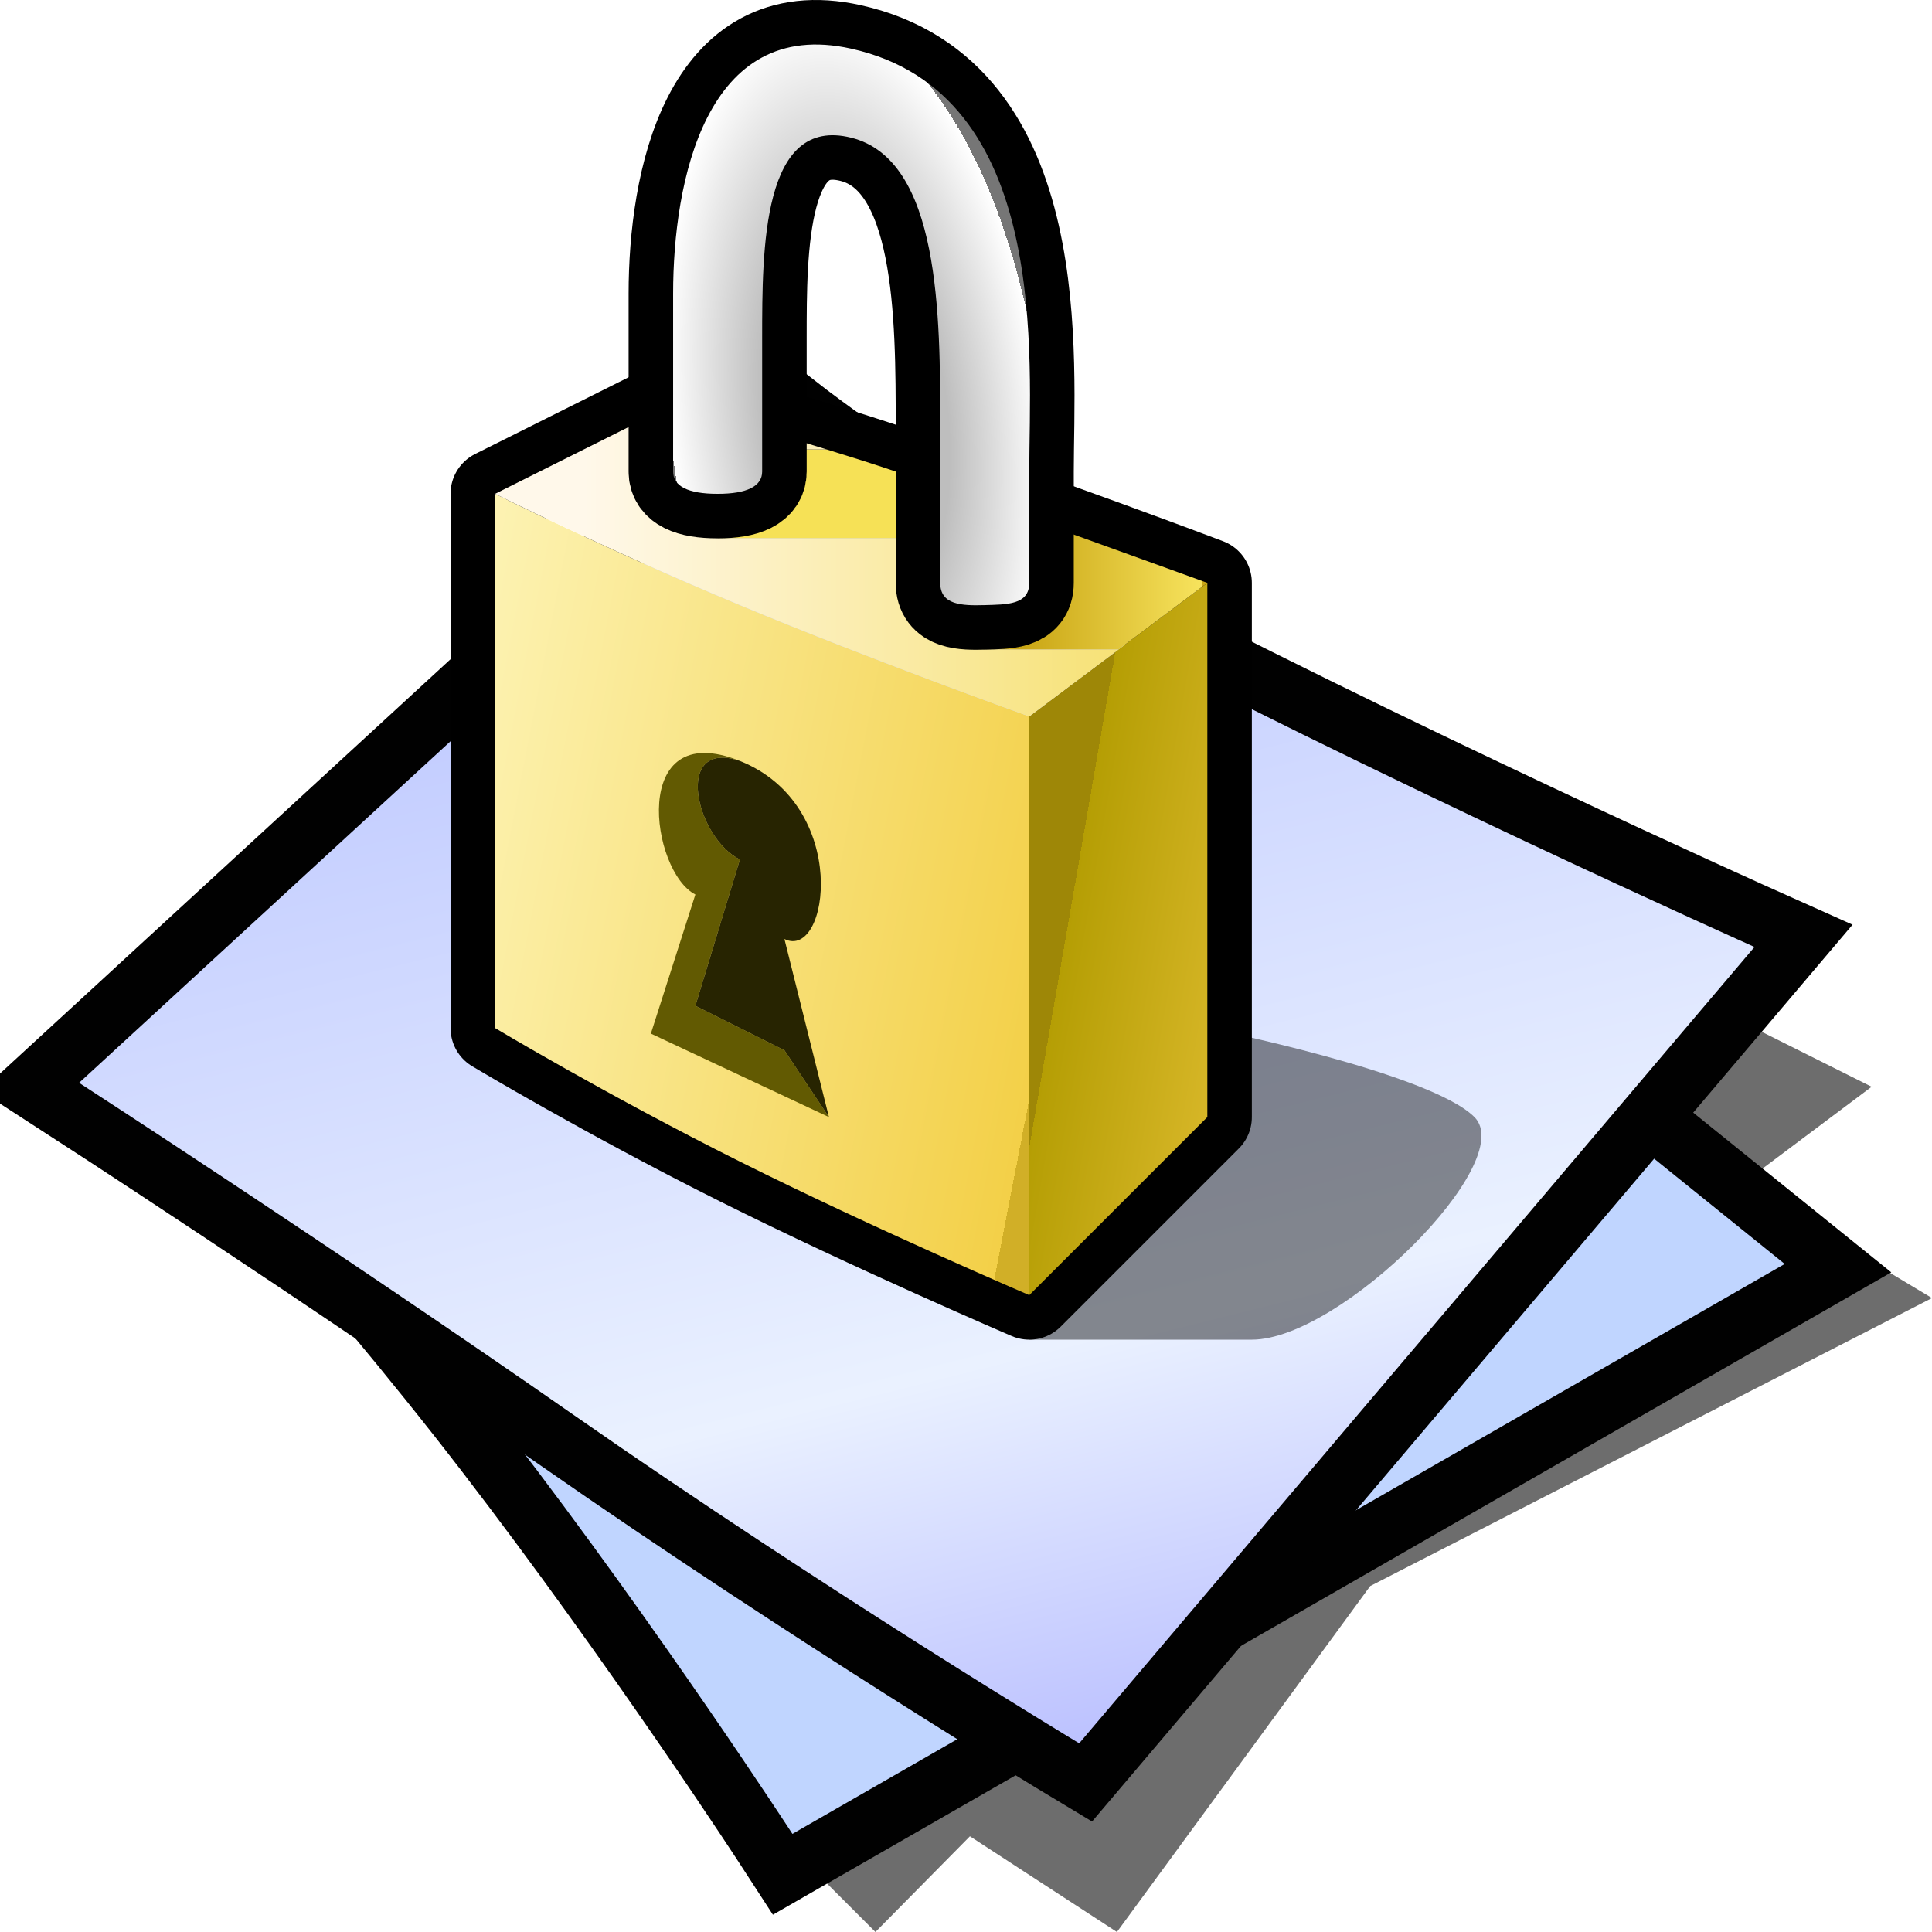
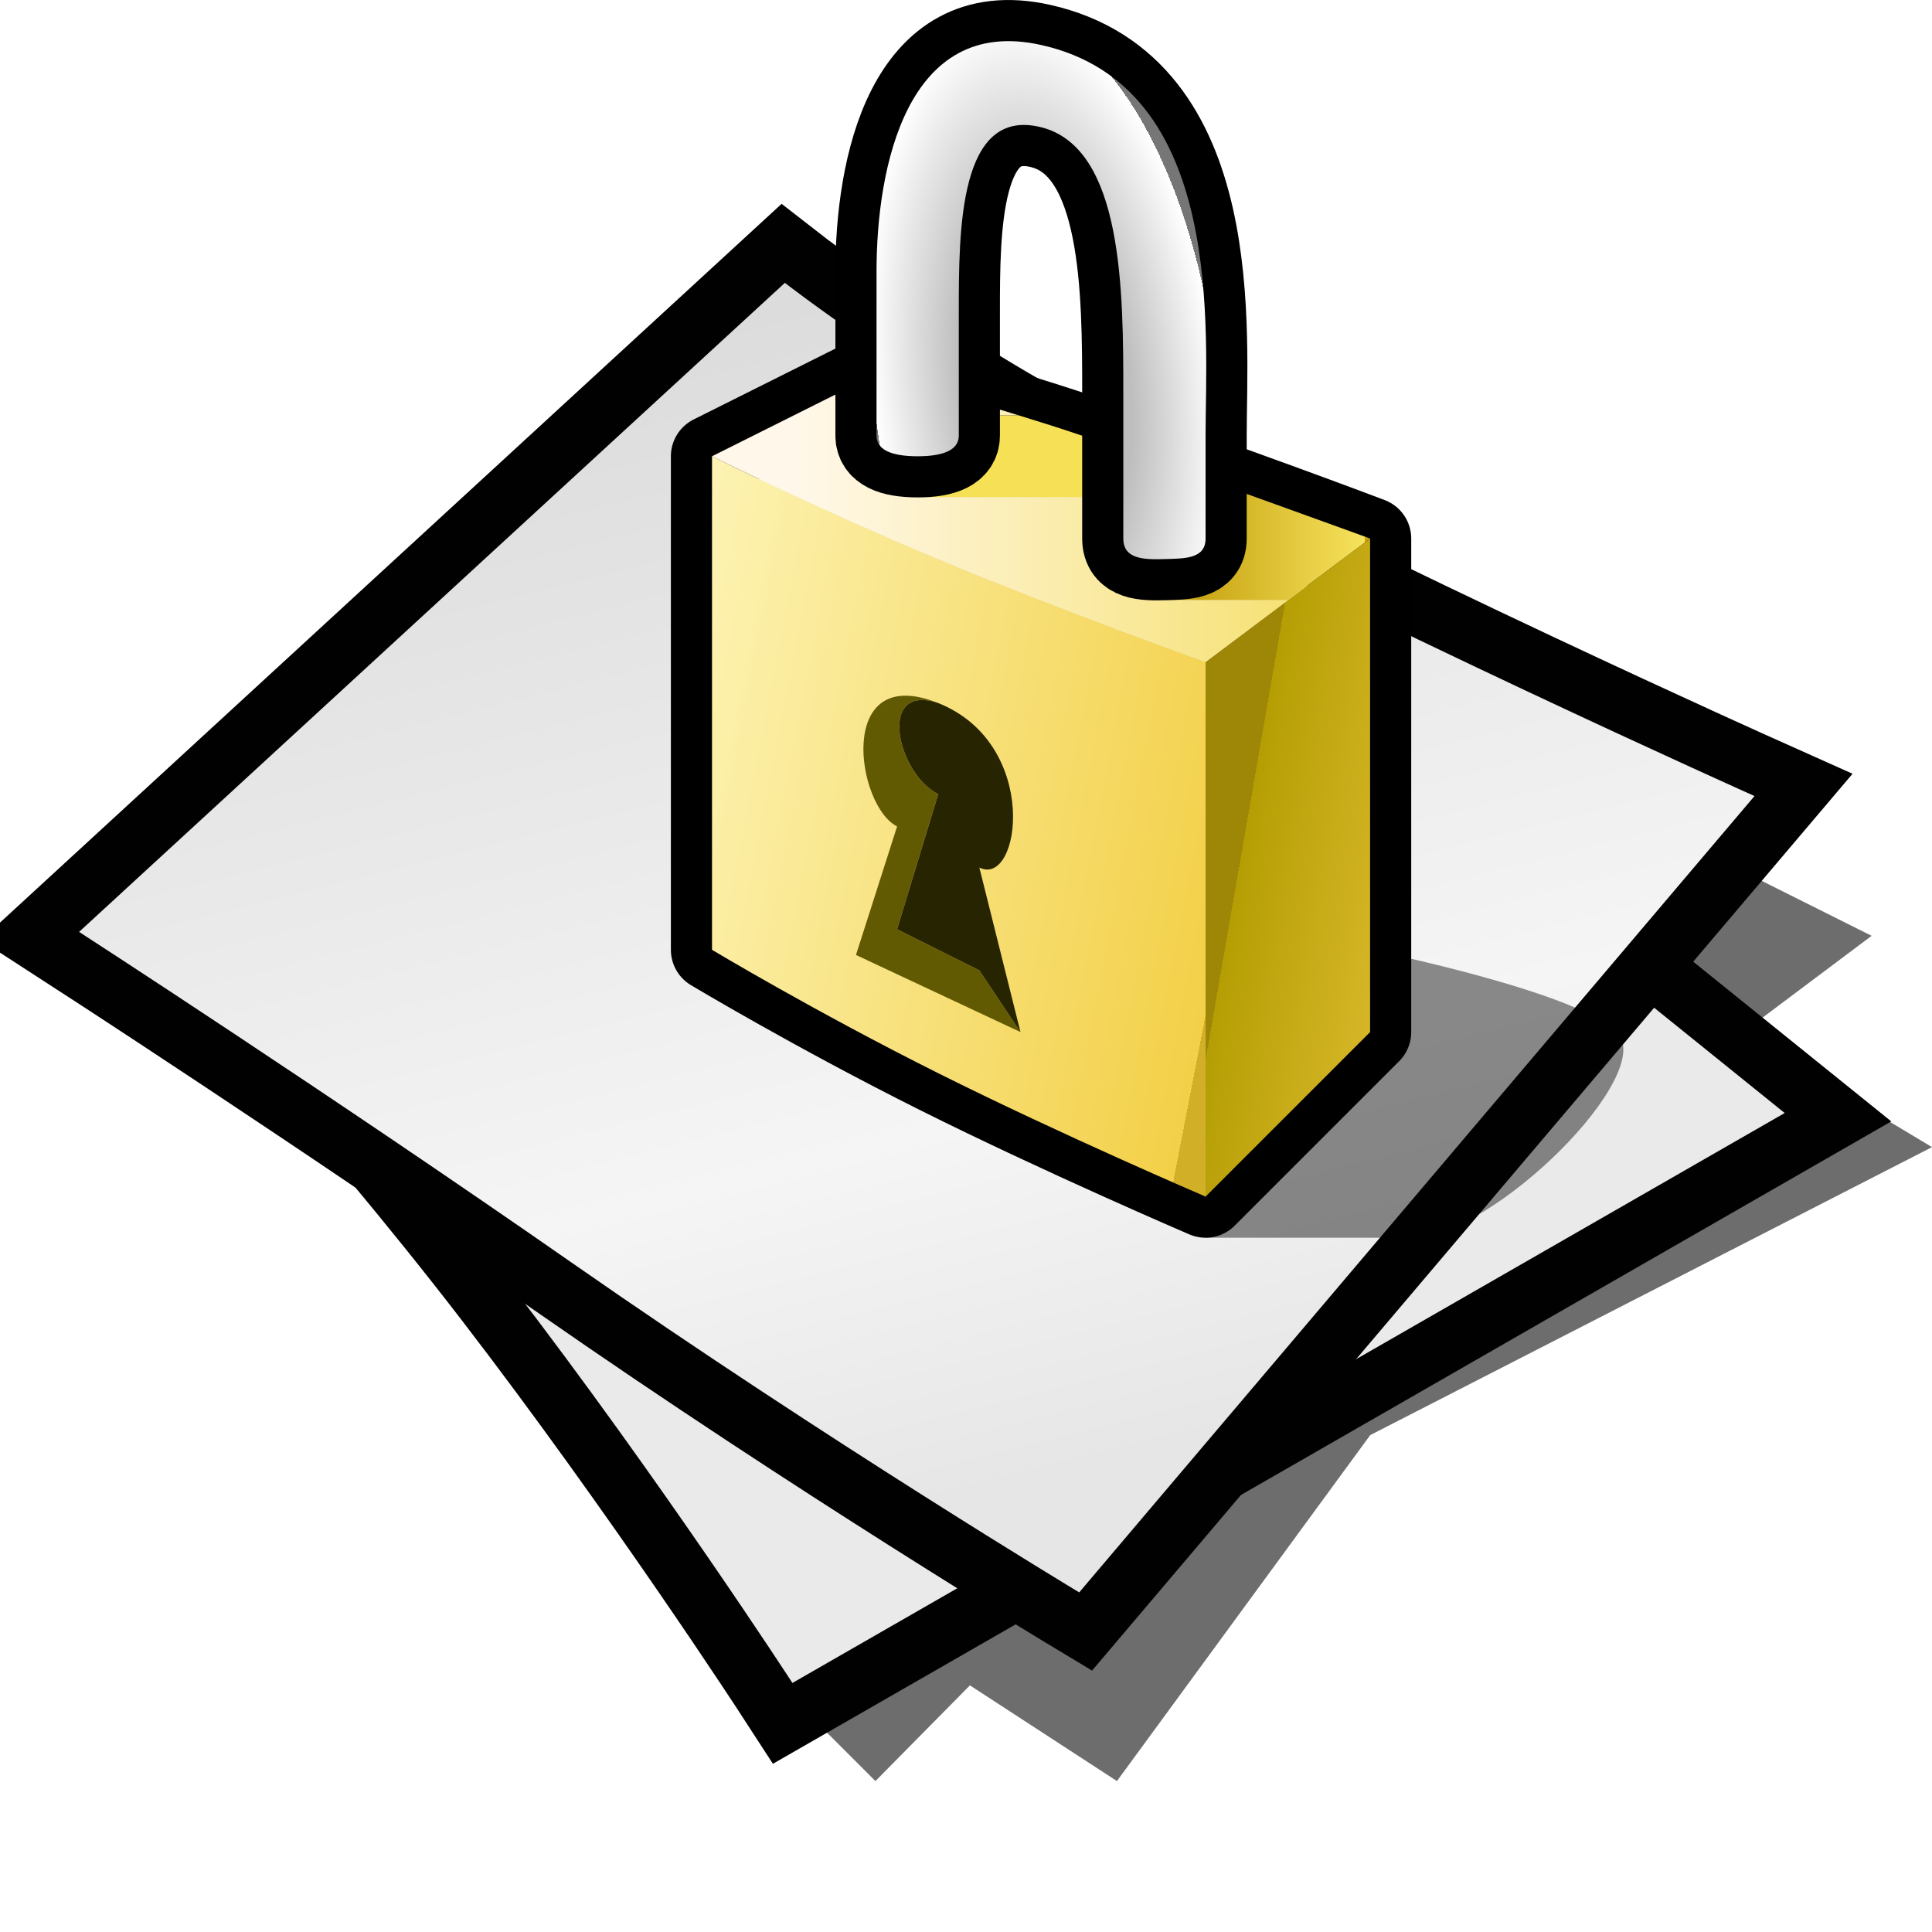
<svg xmlns="http://www.w3.org/2000/svg" xmlns:xlink="http://www.w3.org/1999/xlink" version="1.1" width="64" height="64" color-interpolation="linearRGB" id="svg2">
  <defs id="defs29">
    <linearGradient id="aigrd5" gradientUnits="userSpaceOnUse" x1="23.252" y1="16.748" x2="39.501" y2="44.975">
      <stop offset="0" style="stop-color:#D2D2D2" id="stop47" />
      <stop offset="1" style="stop-color:#EDEDED" id="stop49" />
    </linearGradient>
    <linearGradient xlink:href="#aigrd5" id="linearGradient3373" gradientUnits="userSpaceOnUse" gradientTransform="matrix(1.25,0,0,1.25,-9.342159,-18.15203)" x1="23.252" y1="16.748" x2="39.501" y2="44.975" />
    <linearGradient xlink:href="#aigrd5" id="linearGradient3963" gradientUnits="userSpaceOnUse" gradientTransform="matrix(1.25,0,0,1.25,3.5,-17.625)" x1="23.252" y1="16.748" x2="39.501" y2="44.975" />
    <radialGradient gradientTransform="matrix(1.318488,0,0,1.318488,-22.1264,-6.241691)" gradientUnits="userSpaceOnUse" xlink:href="#linearGradient6468" id="radialGradient4363" fy="19.598" fx="69.473" r="3.515" cy="19.598" cx="69.473" />
    <radialGradient gradientTransform="matrix(1.77275,0,0,1.29668,-16.3404,-6.615959)" gradientUnits="userSpaceOnUse" xlink:href="#linearGradient6500" id="radialGradient4354" fy="22.3" fx="18.558" r="19.229" cy="22.3" cx="18.558" />
    <linearGradient gradientTransform="translate(-3.836549,0.345971)" gradientUnits="userSpaceOnUse" xlink:href="#linearGradient6482" id="linearGradient4351" y2="30.293" x2="21.213" y1="28.083" x1="32.35" />
    <linearGradient gradientUnits="userSpaceOnUse" xlink:href="#linearGradient8534" id="linearGradient4330" y2="30.985" x2="24.329" y1="30.543" x1="26.163" />
    <radialGradient gradientTransform="matrix(0.916159,0.09318684,-0.108765,1.069309,3.253668,-3.029272)" gradientUnits="userSpaceOnUse" xlink:href="#linearGradient8542" id="radialGradient8548" fy="25.271" fx="6.024" r="4.831" cy="25.271" cx="6.024" />
    <linearGradient gradientUnits="userSpaceOnUse" xlink:href="#linearGradient8524" id="linearGradient8530" y2="46.986" x2="39.525" y1="19.111" x1="14.969" />
    <radialGradient gradientTransform="matrix(1,0,0,0.284247,0,24.29088)" gradientUnits="userSpaceOnUse" xlink:href="#linearGradient6492" id="radialGradient6498" fy="33.938" fx="23" r="18.25" cy="33.938" cx="23" />
    <radialGradient gradientTransform="matrix(1.318488,0,0,1.318488,-22.1264,-6.241691)" gradientUnits="userSpaceOnUse" xlink:href="#linearGradient6468" id="radialGradient6474" fy="19.598" fx="69.473" r="3.515" cy="19.598" cx="69.473" />
    <linearGradient gradientUnits="userSpaceOnUse" xlink:href="#linearGradient6452" id="linearGradient6458" y2="31.57" x2="5.985" y1="23.362" x1="6.305" />
    <linearGradient id="linearGradient6452">
      <stop id="stop6454" offset="0" style="stop-color:white;stop-opacity:1" />
      <stop id="stop6456" offset="1" style="stop-color:white;stop-opacity:0" />
    </linearGradient>
    <linearGradient id="linearGradient6468">
      <stop id="stop6470" offset="0" style="stop-color:white;stop-opacity:1" />
      <stop id="stop6472" offset="1" style="stop-color:#b9b9b0;stop-opacity:1" />
    </linearGradient>
    <linearGradient id="linearGradient6482">
      <stop id="stop6484" offset="0" style="stop-color:black;stop-opacity:1" />
      <stop id="stop6486" offset="1" style="stop-color:black;stop-opacity:0" />
    </linearGradient>
    <linearGradient id="linearGradient6492">
      <stop id="stop6494" offset="0" style="stop-color:black;stop-opacity:1" />
      <stop id="stop6496" offset="1" style="stop-color:black;stop-opacity:0" />
    </linearGradient>
    <linearGradient id="linearGradient6500">
      <stop id="stop6502" offset="0" style="stop-color:#857c63;stop-opacity:1" />
      <stop id="stop6504" offset="1" style="stop-color:#221f19;stop-opacity:1" />
    </linearGradient>
    <linearGradient gradientTransform="translate(-49.30496,1.877723)" gradientUnits="userSpaceOnUse" xlink:href="#linearGradient6951" id="linearGradient6957" y2="11.182" x2="27.754" y1="19.24" x1="37.018" />
    <linearGradient id="linearGradient6951">
      <stop id="stop6953" offset="0" style="stop-color:#6e3d09;stop-opacity:1" />
      <stop id="stop6959" offset="0.242" style="stop-color:#ea8113;stop-opacity:1" />
      <stop id="stop6961" offset="0.621" style="stop-color:#5c3307;stop-opacity:1" />
      <stop id="stop6955" offset="1" style="stop-color:#e07c12;stop-opacity:1" />
    </linearGradient>
    <linearGradient gradientTransform="translate(-46.40695,-1.802856)" gradientUnits="userSpaceOnUse" xlink:href="#linearGradient6939" id="linearGradient6945" y2="33.439" x2="23.109" y1="30.001" x1="19.395" />
    <linearGradient id="linearGradient6939">
      <stop id="stop6941" offset="0" style="stop-color:#bdbdbd;stop-opacity:1" />
      <stop id="stop6947" offset="0.333" style="stop-color:#e2e2e2;stop-opacity:1" />
      <stop id="stop6949" offset="0.667" style="stop-color:#a3a3a3;stop-opacity:1" />
      <stop id="stop6943" offset="1" style="stop-color:#ddd;stop-opacity:1" />
    </linearGradient>
    <radialGradient gradientTransform="matrix(1.572694,0,0,1.532639,-55.36682,-21.35823)" gradientUnits="userSpaceOnUse" xlink:href="#linearGradient6963" id="radialGradient6969" fy="35.357" fx="15.415" r="7.579" cy="35.357" cx="15.415" />
    <linearGradient id="linearGradient6963">
      <stop id="stop6965" offset="0" style="stop-color:#696969;stop-opacity:1" />
      <stop id="stop6967" offset="1" style="stop-color:black;stop-opacity:1" />
    </linearGradient>
    <linearGradient gradientTransform="matrix(0.755165,0.395143,-0.395143,0.755165,-25.91245,6.532586)" gradientUnits="userSpaceOnUse" xlink:href="#linearGradient2446" id="linearGradient2452" y2="42.282" x2="7.752" y1="37.752" x1="13.236" />
    <linearGradient id="linearGradient2446">
      <stop id="stop2448" offset="0" style="stop-color:white;stop-opacity:1" />
      <stop id="stop2450" offset="1" style="stop-color:white;stop-opacity:0" />
    </linearGradient>
    <linearGradient id="linearGradient8524">
      <stop id="stop8526" offset="0" style="stop-color:white;stop-opacity:1" />
      <stop id="stop8528" offset="1" style="stop-color:white;stop-opacity:0" />
    </linearGradient>
    <linearGradient id="linearGradient8534">
      <stop id="stop8536" offset="0" style="stop-color:black;stop-opacity:1" />
      <stop id="stop8538" offset="1" style="stop-color:black;stop-opacity:0" />
    </linearGradient>
    <linearGradient id="linearGradient8542">
      <stop id="stop8544" offset="0" style="stop-color:#5b676b;stop-opacity:1" />
      <stop id="stop8546" offset="1" style="stop-color:#141718;stop-opacity:1" />
    </linearGradient>
    <linearGradient xlink:href="#aigrd1" id="linearGradient5461" gradientUnits="userSpaceOnUse" x1="13.273" y1="6.763" x2="32.589" y2="40.316" />
    <radialGradient xlink:href="#aigrd2" id="radialGradient5463" gradientUnits="userSpaceOnUse" cx="8.959" cy="29.729" fx="8.959" fy="29.729" r="1.247" />
    <radialGradient xlink:href="#aigrd3" id="radialGradient5465" gradientUnits="userSpaceOnUse" cx="8.959" cy="17.871" fx="8.959" fy="17.871" r="1.247" />
    <linearGradient xlink:href="#aigrd4" id="linearGradient5467" gradientUnits="userSpaceOnUse" x1="11.155" y1="6.554" x2="10.732" y2="40.082" />
    <radialGradient gradientTransform="matrix(0.461716,0,0,0.458175,1.629516,1.778104)" r="49.495" fy="135.497" fx="90.746" cy="135.497" cx="90.746" gradientUnits="userSpaceOnUse" id="radialGradient3828" xlink:href="#XMLID_3_" />
    <radialGradient gradientTransform="matrix(0.461716,0,0,0.458175,1.629516,1.778104)" r="49.497" fy="135.497" fx="36.613" cy="135.497" cx="36.613" gradientUnits="userSpaceOnUse" id="radialGradient3825" xlink:href="#XMLID_4_" />
    <linearGradient gradientTransform="matrix(0.461716,0,0,0.458175,1.629516,1.778104)" y2="77.272" x2="86.519" y1="13.72" x1="86.519" gradientUnits="userSpaceOnUse" id="linearGradient3822" xlink:href="#XMLID_5_" />
    <linearGradient gradientTransform="matrix(0.461716,0,0,0.458175,1.629516,1.778104)" y2="40.414" x2="34.506" y1="-5.838" x1="34.506" gradientUnits="userSpaceOnUse" id="linearGradient3819" xlink:href="#XMLID_6_" />
    <linearGradient id="XMLID_6_" gradientUnits="userSpaceOnUse" x1="34.506" y1="-5.838" x2="34.506" y2="40.414">
      <stop offset="0%" style="stop-color:rgb(255,255,255)" id="stop662" />
      <stop offset="100%" style="stop-opacity:0;stop-color:rgb(255,255,255)" id="stop663" />
    </linearGradient>
    <linearGradient id="XMLID_5_" gradientUnits="userSpaceOnUse" x1="86.519" y1="13.72" x2="86.519" y2="77.272">
      <stop offset="9.195%" style="stop-color:rgb(255,255,255)" id="stop658" />
      <stop offset="100%" style="stop-opacity:0;stop-color:rgb(255,255,255)" id="stop659" />
    </linearGradient>
    <radialGradient id="XMLID_4_" cx="36.613" cy="135.497" r="49.497" fx="36.613" fy="135.497" gradientUnits="userSpaceOnUse">
      <stop offset="0" style="stop-color:rgb(255,255,255)" id="stop651" />
      <stop offset="1" style="stop-color:rgb(224,0,0)" id="stop652" />
      <midPointStop offset="0" style="stop-color:#FFFFFF" id="midPointStop653" />
      <midPointStop offset="0.5" style="stop-color:#FFFFFF" id="midPointStop654" />
      <midPointStop offset="1" style="stop-color:#E00000" id="midPointStop655" />
    </radialGradient>
    <radialGradient id="XMLID_3_" cx="90.746" cy="135.497" r="49.495" fx="90.746" fy="135.497" gradientUnits="userSpaceOnUse">
      <stop offset="0" style="stop-color:rgb(255,255,255)" id="stop644" />
      <stop offset="1" style="stop-color:rgb(224,0,0)" id="stop645" />
      <midPointStop offset="0" style="stop-color:#FFFFFF" id="midPointStop646" />
      <midPointStop offset="0.5" style="stop-color:#FFFFFF" id="midPointStop647" />
      <midPointStop offset="1" style="stop-color:#E00000" id="midPointStop648" />
    </radialGradient>
    <radialGradient id="XMLID_2_" cx="34.227" cy="118.243" r="56.108" fx="34.227" fy="118.243" gradientUnits="userSpaceOnUse">
      <stop offset="0" style="stop-color:rgb(242,0,0)" id="stop637" />
      <stop offset="1" style="stop-color:rgb(141,0,0)" id="stop638" />
      <midPointStop offset="0" style="stop-color:#F20000" id="midPointStop639" />
      <midPointStop offset="0.5" style="stop-color:#F20000" id="midPointStop640" />
      <midPointStop offset="1" style="stop-color:#8D0000" id="midPointStop641" />
    </radialGradient>
    <radialGradient id="XMLID_1_" cx="88.666" cy="118.243" r="56.109" fx="88.666" fy="118.243" gradientUnits="userSpaceOnUse">
      <stop offset="0" style="stop-color:rgb(242,0,0)" id="stop630" />
      <stop offset="1" style="stop-color:rgb(141,0,0)" id="stop631" />
      <midPointStop offset="0" style="stop-color:#F20000" id="midPointStop632" />
      <midPointStop offset="0.5" style="stop-color:#F20000" id="midPointStop633" />
      <midPointStop offset="1" style="stop-color:#8D0000" id="midPointStop634" />
    </radialGradient>
    <linearGradient y2="40.414" x2="34.506" y1="-5.838" x1="34.506" gradientUnits="userSpaceOnUse" id="linearGradient3786" xlink:href="#XMLID_6_" />
    <linearGradient y2="77.272" x2="86.519" y1="13.72" x1="86.519" gradientUnits="userSpaceOnUse" id="linearGradient3784" xlink:href="#XMLID_5_" />
    <radialGradient r="49.497" fy="135.497" fx="36.613" cy="135.497" cx="36.613" gradientUnits="userSpaceOnUse" id="radialGradient3782" xlink:href="#XMLID_4_" />
    <radialGradient r="49.495" fy="135.497" fx="90.746" cy="135.497" cx="90.746" gradientUnits="userSpaceOnUse" id="radialGradient3780" xlink:href="#XMLID_3_" />
    <radialGradient r="56.108" fy="118.243" fx="34.227" cy="118.243" cx="34.227" gradientUnits="userSpaceOnUse" id="radialGradient3778" xlink:href="#XMLID_2_" />
    <radialGradient r="56.109" fy="118.243" fx="88.666" cy="118.243" cx="88.666" gradientUnits="userSpaceOnUse" id="radialGradient3776" xlink:href="#XMLID_1_" />
    <linearGradient y2="40.414" x2="34.506" y1="-5.838" x1="34.506" gradientUnits="userSpaceOnUse" id="linearGradient2965" xlink:href="#XMLID_6_" />
    <linearGradient y2="77.272" x2="86.519" y1="13.72" x1="86.519" gradientUnits="userSpaceOnUse" id="linearGradient2963" xlink:href="#XMLID_5_" />
    <radialGradient r="49.497" fy="135.497" fx="36.613" cy="135.497" cx="36.613" gradientUnits="userSpaceOnUse" id="radialGradient2961" xlink:href="#XMLID_4_" />
    <radialGradient r="49.495" fy="135.497" fx="90.746" cy="135.497" cx="90.746" gradientUnits="userSpaceOnUse" id="radialGradient2959" xlink:href="#XMLID_3_" />
    <radialGradient r="56.108" fy="118.243" fx="34.227" cy="118.243" cx="34.227" gradientUnits="userSpaceOnUse" id="radialGradient2957" xlink:href="#XMLID_2_" />
    <radialGradient r="56.109" fy="118.243" fx="88.666" cy="118.243" cx="88.666" gradientUnits="userSpaceOnUse" id="radialGradient2955" xlink:href="#XMLID_1_" />
    <linearGradient y2="28.735" x2="32.099" y1="28.735" x1="16.387" gradientUnits="userSpaceOnUse" id="aigrd5-1">
      <stop id="stop1408" style="stop-color:#F6EDC8" offset="0" />
      <stop id="stop1410" style="stop-color:#F3EAC0" offset="1.444304e-002" />
      <stop id="stop1412" style="stop-color:#E8DEA3" offset="7.716820e-002" />
      <stop id="stop1414" style="stop-color:#E1D48F" offset="0.147" />
      <stop id="stop1416" style="stop-color:#DACD81" offset="0.227" />
      <stop id="stop1418" style="stop-color:#D7CA78" offset="0.326" />
      <stop id="stop1420" style="stop-color:#D6C876" offset="0.5" />
      <stop id="stop1422" style="stop-color:#D3C575" offset="0.706" />
      <stop id="stop1424" style="stop-color:#CABE70" offset="0.799" />
      <stop id="stop1426" style="stop-color:#BAAF67" offset="0.869" />
      <stop id="stop1428" style="stop-color:#A49B5C" offset="0.927" />
      <stop id="stop1430" style="stop-color:#8A844E" offset="0.978" />
      <stop id="stop1432" style="stop-color:#7D7746" offset="1" />
    </linearGradient>
    <radialGradient xlink:href="#XMLID_3_" id="radialGradient5623" gradientUnits="userSpaceOnUse" gradientTransform="matrix(0.461716,0,0,0.458175,1.629516,1.778104)" cx="90.746" cy="135.497" fx="90.746" fy="135.497" r="49.495" />
    <radialGradient xlink:href="#XMLID_4_" id="radialGradient5625" gradientUnits="userSpaceOnUse" gradientTransform="matrix(0.461716,0,0,0.458175,1.629516,1.778104)" cx="36.613" cy="135.497" fx="36.613" fy="135.497" r="49.497" />
    <linearGradient xlink:href="#XMLID_5_" id="linearGradient5627" gradientUnits="userSpaceOnUse" gradientTransform="matrix(0.461716,0,0,0.458175,1.629516,1.778104)" x1="86.519" y1="13.72" x2="86.519" y2="77.272" />
    <linearGradient xlink:href="#XMLID_6_" id="linearGradient5629" gradientUnits="userSpaceOnUse" gradientTransform="matrix(0.461716,0,0,0.458175,1.629516,1.778104)" x1="34.506" y1="-5.838" x2="34.506" y2="40.414" />
    <linearGradient xlink:href="#XMLID_6_" id="linearGradient5632" gradientUnits="userSpaceOnUse" gradientTransform="matrix(0.137078,0,0,0.1360268,34.20486,12.34413)" x1="34.506" y1="-5.838" x2="34.506" y2="40.414" />
    <linearGradient xlink:href="#XMLID_5_" id="linearGradient5635" gradientUnits="userSpaceOnUse" gradientTransform="matrix(0.137078,0,0,0.1360268,34.20486,12.34413)" x1="86.519" y1="13.72" x2="86.519" y2="77.272" />
    <radialGradient xlink:href="#XMLID_4_" id="radialGradient5638" gradientUnits="userSpaceOnUse" gradientTransform="matrix(0.137078,0,0,0.1360268,34.20486,12.34413)" cx="36.613" cy="135.497" fx="36.613" fy="135.497" r="49.497" />
    <radialGradient xlink:href="#XMLID_3_" id="radialGradient5641" gradientUnits="userSpaceOnUse" gradientTransform="matrix(0.137078,0,0,0.1360268,34.20486,12.34413)" cx="90.746" cy="135.497" fx="90.746" fy="135.497" r="49.495" />
    <radialGradient xlink:href="#aigrd5-15" id="radialGradient5890" gradientUnits="userSpaceOnUse" gradientTransform="matrix(1.49089,0,0,1.49089,5.976158,-3.65211)" cx="18.586" cy="12.938" fx="18.586" fy="12.938" r="20.591" />
    <radialGradient gradientTransform="matrix(1.192712,0,0,1.192712,-2.400701,-1.636319)" id="aigrd5-15" cx="18.586" cy="12.938" r="20.591" fx="18.586" fy="12.938" gradientUnits="userSpaceOnUse">
      <stop offset="0" style="stop-color:#00ffff;stop-opacity:1;" id="stop50" />
      <stop id="stop3159" style="stop-color:#ffff00;stop-opacity:1;" offset="0.5" />
      <stop offset="1" style="stop-color:#ff0000;stop-opacity:1;" id="stop52" />
    </radialGradient>
    <radialGradient xlink:href="#aigrd5-15" id="radialGradient5951" gradientUnits="userSpaceOnUse" gradientTransform="matrix(1.49089,0,0,1.49089,5.976158,-3.65211)" cx="18.586" cy="12.938" fx="18.586" fy="12.938" r="20.591" />
    <linearGradient id="XMLID_1_-3" gradientUnits="userSpaceOnUse" x1="61.318" y1="35.443" x2="61.318" y2="134.158">
      <stop offset="0" style="stop-color:rgb(255,167,0)" id="stop14" />
      <stop offset="0.691" style="stop-color:rgb(255,255,0)" id="stop16" />
      <stop offset="0.792" style="stop-color:rgb(255,252,0)" id="stop18" />
      <stop offset="0.855" style="stop-color:rgb(255,244,0)" id="stop20-5" />
      <stop offset="0.907" style="stop-color:rgb(255,229,0)" id="stop22-5" />
      <stop offset="0.953" style="stop-color:rgb(255,209,0)" id="stop1478" />
      <stop offset="0.995" style="stop-color:rgb(255,183,0)" id="stop1480" />
      <stop offset="1" style="stop-color:rgb(255,179,0)" id="stop28" />
    </linearGradient>
    <radialGradient id="XMLID_2_-4" cx="58.746" cy="111.291" r="87.855" fx="58.746" fy="111.291" gradientUnits="userSpaceOnUse">
      <stop offset="0" style="stop-color:rgb(255,255,0)" id="stop1486" />
      <stop offset="0.164" style="stop-color:rgb(255,241,0)" id="stop1488" />
      <stop offset="0.719" style="stop-color:rgb(255,196,0)" id="stop37" />
      <stop offset="1" style="stop-color:rgb(255,179,0)" id="stop39" />
    </radialGradient>
    <linearGradient id="XMLID_3_-2" gradientUnits="userSpaceOnUse" x1="61.318" y1="10.462" x2="61.318" y2="65.92">
      <stop offset="14.943%" style="stop-color:rgb(255,255,255)" id="stop76" />
      <stop offset="100%" style="stop-opacity:0;stop-color:rgb(255,255,255)" id="stop78" />
    </linearGradient>
    <linearGradient id="XMLID_4_-4" gradientUnits="userSpaceOnUse" x1="-232.972" y1="426.588" x2="-199.737" y2="435.486" gradientTransform="matrix(1,0,0,-1,232.8652,479.5703)">
      <stop offset="0" style="stop-color:#F8FAED" id="stop198" />
      <stop offset="0.201" style="stop-color:#E3E9F0" id="stop199" />
      <stop offset="0.611" style="stop-color:#AFBEF7" id="stop200" />
      <stop offset="1" style="stop-color:#7790FF" id="stop201" />
    </linearGradient>
    <linearGradient id="XMLID_5_-0" gradientUnits="userSpaceOnUse" x1="-217.989" y1="408.745" x2="-200.9" y2="399.698" gradientTransform="matrix(1,0,0,-1,232.8652,479.5703)">
      <stop offset="0" style="stop-color:#303162" id="stop212" />
      <stop offset="0.649" style="stop-color:#383A74" id="stop213" />
      <stop offset="1" style="stop-color:#3E4080" id="stop214" />
    </linearGradient>
    <linearGradient y2="1.874" x2="20.841" y1="5.443" x1="19.86" gradientUnits="userSpaceOnUse" id="aigrd5-4">
      <stop id="stop2088" style="stop-color:#F5F682" offset="0" />
      <stop id="stop2090" style="stop-color:#000000" offset="1" />
    </linearGradient>
    <linearGradient xlink:href="#aigrd5-4" id="linearGradient3763" gradientUnits="userSpaceOnUse" x1="19.86" y1="5.443" x2="20.841" y2="1.874" />
    <linearGradient xlink:href="#aigrd5-10" id="linearGradient4770" gradientUnits="userSpaceOnUse" x1="16.387" y1="28.735" x2="32.099" y2="28.735" />
    <linearGradient id="aigrd5-10" gradientUnits="userSpaceOnUse" x1="16.387" y1="28.735" x2="32.099" y2="28.735">
      <stop offset="0" style="stop-color:#F6EDC8" id="stop4603" />
      <stop offset="1.444304e-002" style="stop-color:#F3EAC0" id="stop4605" />
      <stop offset="7.716820e-002" style="stop-color:#E8DEA3" id="stop4607" />
      <stop offset="0.147" style="stop-color:#E1D48F" id="stop4609" />
      <stop offset="0.227" style="stop-color:#DACD81" id="stop4611" />
      <stop offset="0.326" style="stop-color:#D7CA78" id="stop4613" />
      <stop offset="0.5" style="stop-color:#D6C876" id="stop4615" />
      <stop offset="0.706" style="stop-color:#D3C575" id="stop4617" />
      <stop offset="0.799" style="stop-color:#CABE70" id="stop4619" />
      <stop offset="0.869" style="stop-color:#BAAF67" id="stop4621" />
      <stop offset="0.927" style="stop-color:#A49B5C" id="stop4623" />
      <stop offset="0.978" style="stop-color:#8A844E" id="stop4625" />
      <stop offset="1" style="stop-color:#7D7746" id="stop4627" />
    </linearGradient>
    <linearGradient xlink:href="#aigrd5-10" id="linearGradient4943" gradientUnits="userSpaceOnUse" x1="16.387" y1="28.735" x2="32.099" y2="28.735" />
+     <radialGradient id="gradient0" gradientUnits="userSpaceOnUse" cx="0" cy="0" r="64" gradientTransform="matrix(0.5714,0,0,0.3333,26,35)">
+       <stop offset="1" stop-color="#eaeaea" id="stop2" />
+       <stop offset="0.489" stop-color="#a3a3a3" id="stop3" />
+     </radialGradient>
+     <linearGradient id="gradient1" gradientUnits="userSpaceOnUse" x1="107.04" y1="-17.09" x2="118.33" y2="27.99">
+       <stop offset="0" stop-color="#d6d6d6" id="stop4" />
+       <stop offset="0.742" stop-color="#f5f5f5" id="stop5" />
+       <stop offset="1" stop-color="#e6e6e6" id="stop6" />
+     </linearGradient>
+     <linearGradient id="gradient2-3" gradientUnits="userSpaceOnUse" x1="-47.14" y1="-15.78" x2="-28.46" y2="-37.85">
+       <stop offset="0" stop-color="#010101" id="stop7" />
+       <stop offset="1" stop-color="#9e9e9e" id="stop8" />
+     </linearGradient>
+     <linearGradient xlink:href="#gradient2-3" id="linearGradient1" gradientUnits="userSpaceOnUse" x1="-47.14" y1="-15.78" x2="-28.46" y2="-37.85" />
+     <linearGradient xlink:href="#gradient2-3" id="linearGradient2" gradientUnits="userSpaceOnUse" x1="-47.14" y1="-15.78" x2="-28.46" y2="-37.85" />
  </defs>
-   <g id="g4" transform="translate(0,5)">
-     <path style="fill:#010101;fill-opacity:0.573" d="m 27,57 2,2 3.13,-3.17 L 37,59 45.39,47.54 64,38 l -5,-3 2,2 -25,12 -9,8 z m 31,-23 4,-3 -4,-2 -3,3 3,2 z" id="path6" />
-     <path style="fill:none;stroke:#010101;stroke-width:4" d="m 6.25,30 c 0,0 5.62,6 10.62,12.5 5,6.5 9.38,13.25 9.38,13.25 L 59.12,36.87 32,15 6.25,30 z" id="path8" />
-     <radialGradient id="gradient0" gradientUnits="userSpaceOnUse" cx="0" cy="0" r="64" gradientTransform="matrix(0.5714,0,0,0.3333,26,35)">
-       <stop offset="1" stop-color="#c0d5ff" id="stop11" />
-       <stop offset="0.489" stop-color="#896eff" id="stop13" />
-     </radialGradient>
-     <path style="fill:url(#gradient0)" d="m 6.25,30 c 0,0 5.62,6 10.62,12.5 5,6.5 9.38,13.25 9.38,13.25 L 59.12,36.87 32,15 6.25,30 z" id="path15" />
-     <path style="fill:none;stroke:#010101;stroke-width:4" d="m 2.62,30.87 c 0,0 8.33,5.39 16.38,11 8.44,5.88 16.75,10.88 16.75,10.88 L 58.12,26.37 c 0,0 -12.68,-5.67 -22.75,-11 C 30.18,12.62 26,9.37 26,9.37 L 2.62,30.87 z" id="path17" />
-     <linearGradient id="gradient1" gradientUnits="userSpaceOnUse" x1="105.45" y1="-23.42" x2="119.92" y2="34.32">
-       <stop offset="0" stop-color="#a5b1ff" id="stop20" />
-       <stop offset="0.739" stop-color="#eaf1ff" id="stop22" />
-       <stop offset="1" stop-color="#b3b8ff" id="stop24" />
-     </linearGradient>
-     <path style="fill:url(#gradient1)" d="m 2.62,30.87 c 0,0 8.33,5.39 16.38,11 8.44,5.88 16.75,10.88 16.75,10.88 L 58.12,26.37 c 0,0 -12.68,-5.67 -22.75,-11 C 30.18,12.62 26,9.37 26,9.37 L 2.62,30.87 z" id="path26" />
+   <g id="g12">
+     <path style="fill:#010101;fill-opacity:0.573" d="m 27,57 2,2 3.13,-3.17 L 37,59 45.39,47.54 64,38 59,35 61,37 36,49 Z m 31,-23 4,-3 -4,-2 -3,3 z" id="path1" />
+     <path style="fill:none;stroke:#010101;stroke-width:4" d="m 6.25,30 c 0,0 5.62,6 10.62,12.5 5,6.5 9.38,13.25 9.38,13.25 L 59.12,36.87 32,15 Z" id="path2" />
+     <radialGradient id="radialGradient11" gradientUnits="userSpaceOnUse" cx="0" cy="0" r="64" gradientTransform="matrix(0.5714,0,0,0.3333,26,35)">
+       <stop offset="1" stop-color="#eaeaea" id="stop1" />
+       <stop offset="0.489" stop-color="#a3a3a3" id="stop11" />
+     </radialGradient>
+     <path style="fill:url(#gradient0)" d="m 6.25,30 c 0,0 5.62,6 10.62,12.5 5,6.5 9.38,13.25 9.38,13.25 L 59.12,36.87 32,15 Z" id="path3" />
+     <path style="fill:none;stroke:#010101;stroke-width:4" d="m 2.62,30.87 c 0,0 8.33,5.39 16.38,11 8.44,5.88 16.75,10.88 16.75,10.88 L 58.12,26.37 c 0,0 -12.68,-5.67 -22.75,-11 -5.19,-2.75 -9.37,-6 -9.37,-6 z" id="path4" />
+     <linearGradient id="linearGradient14" gradientUnits="userSpaceOnUse" x1="107.04" y1="-17.09" x2="118.33" y2="27.99">
+       <stop offset="0" stop-color="#d6d6d6" id="stop12" />
+       <stop offset="0.742" stop-color="#f5f5f5" id="stop13" />
+       <stop offset="1" stop-color="#e6e6e6" id="stop14-7" />
+     </linearGradient>
+     <path style="fill:url(#gradient1)" d="m 2.62,30.87 c 0,0 8.33,5.39 16.38,11 8.44,5.88 16.75,10.88 16.75,10.88 L 58.12,26.37 c 0,0 -12.68,-5.67 -22.75,-11 -5.19,-2.75 -9.37,-6 -9.37,-6 z" id="path6" />
+     <linearGradient id="linearGradient16" gradientUnits="userSpaceOnUse" x1="-47.14" y1="-15.78" x2="-28.46" y2="-37.85">
+       <stop offset="0" stop-color="#010101" id="stop15" />
+       <stop offset="1" stop-color="#9e9e9e" id="stop16-5" />
+     </linearGradient>
+     <path style="fill:none;stroke:url(#linearGradient1);stroke-width:1" d="" id="path8" />
+     <linearGradient id="linearGradient18" gradientUnits="userSpaceOnUse" x1="-47.14" y1="-15.78" x2="-28.46" y2="-37.85">
+       <stop offset="0" stop-color="#010101" id="stop17" />
+       <stop offset="1" stop-color="#9e9e9e" id="stop18-3" />
+     </linearGradient>
+     <path style="fill:none;stroke:url(#linearGradient2);stroke-width:1" d="" id="path10" />
  </g>
-   <g id="g3050" transform="matrix(0.737345,0,0,0.737345,6.076527,-2.812226)">
-     <path id="path3052" d="M 38,64 H 48 C 52,64 60,56 58,54 56,52 46,50 46,50 l -8,14 z" style="fill:#010101;fill-opacity:0.443" />
-     <path id="path3054" d="m 14,50 c 0,0 5,3 11,6 6,3 13,6 13,6 l 8,-8 V 30 C 46,30 38.81,27.27 32,25 27.15,23.38 22,22 22,22 l -8,4 v 24 z" style="fill:none;stroke:#000000;stroke-width:4;stroke-linejoin:round" />
+   <g id="g3050" transform="matrix(0.6812366,0,0,0.6812366,14.04918,-2.597786)">
+     <path id="path3052" d="M 38,64 H 48 C 52,64 60,56 58,54 56,52 46,50 46,50 Z" style="fill:#010101;fill-opacity:0.443" />
+     <path id="path3054" d="m 14,50 c 0,0 5,3 11,6 6,3 13,6 13,6 l 8,-8 V 30 C 46,30 38.81,27.27 32,25 27.15,23.38 22,22 22,22 l -8,4 z" style="fill:none;stroke:#000000;stroke-width:4;stroke-linejoin:round" />
    <linearGradient y2="12.16" x2="45.96" y1="5.4" x1="11.12" gradientUnits="userSpaceOnUse" id="gradient0-5">
      <stop id="stop3057" stop-color="#fffbcc" offset="0" />
      <stop id="stop3059" stop-color="#f3d048" offset="1" />
      <stop id="stop3061" stop-color="#d1af27" offset="0.757" />
    </linearGradient>
-     <path id="path3063" d="m 14,50 c 0,0 5,3 11,6 6,3 13,6 13,6 V 36 C 38,36 31,33.5 25,31 19,28.5 14,26 14,26 v 24 z" style="fill:url(#gradient0-5)" />
+     <path id="path3063" d="m 14,50 c 0,0 5,3 11,6 6,3 13,6 13,6 V 36 C 38,36 31,33.5 25,31 19,28.5 14,26 14,26 Z" style="fill:url(#gradient0-5)" />
    <linearGradient y2="12.92" x2="58.71" y1="10.16" x1="42.83" gradientUnits="userSpaceOnUse" id="gradient1-9">
      <stop id="stop3066" stop-color="#9e8707" offset="0.185" />
      <stop id="stop3068" stop-color="#b59e04" offset="0" />
      <stop id="stop3070" stop-color="#eec740" offset="1" />
    </linearGradient>
-     <path id="path3072" d="m 38,62 8,-8 V 30 l -8,6 v 26 z" style="fill:url(#gradient1-9)" />
+     <path id="path3072" d="m 38,62 8,-8 V 30 l -8,6 z" style="fill:url(#gradient1-9)" />
    <linearGradient y2="15.75" x2="45.75" y1="15.75" x1="26.25" gradientUnits="userSpaceOnUse" id="gradient2">
      <stop id="stop3075" stop-color="#f6e156" offset="0.369" />
      <stop id="stop3077" stop-color="#c9a514" offset="0.583" />
      <stop id="stop3079" stop-color="#f7e35d" offset="1" />
      <stop id="stop3081" stop-color="#c9a515" offset="0" />
    </linearGradient>
-     <path id="path3083" d="m 24,28 h 12 v 5 h 6 l 4,-3 C 46,30 34.88,25.96 32,25 30.97,24.65 29.92,24.32 28.91,24.01 L 26,24 24,28 z" style="fill:url(#gradient2)" />
+     <path id="path3083" d="m 24,28 h 12 v 5 h 6 l 4,-3 C 46,30 34.88,25.96 32,25 30.97,24.65 29.92,24.32 28.91,24.01 L 26,24 Z" style="fill:url(#gradient2)" />
    <linearGradient y2="-6" x2="46" y1="-6" x1="18" gradientUnits="userSpaceOnUse" id="gradient3">
      <stop id="stop3086" stop-color="#fff8ea" offset="0" />
      <stop id="stop3088" stop-color="#f5de63" offset="1" />
    </linearGradient>
-     <path id="path3090" d="m 14,26 c 0,0 5,2.5 11,5 6,2.5 13,5 13,5 l 4,-3 H 36 V 28 H 24 l 2,-4 2.91,0.01 C 25.19,22.85 22,22 22,22 l -8,4 z" style="fill:url(#gradient3)" />
+     <path id="path3090" d="m 14,26 c 0,0 5,2.5 11,5 6,2.5 13,5 13,5 l 4,-3 H 36 V 28 H 24 l 2,-4 2.91,0.01 C 25.19,22.85 22,22 22,22 Z" style="fill:url(#gradient3)" />
    <path id="path3092" d="m 25,38 c -3,-1 -2,3.43 0,4.43 l -2,6.57 4,2 2,3 -8,-3.75 2,-6.25 c -2,-1 -3,-8 2,-6 z" style="fill:#625a02" />
-     <path id="path3094" d="m 25,38 c 5,2 4,9 2,8 l 2,8 -2,-3 -4,-2 2,-6.57 C 23,41.43 22,37 25,38 z M 22,17 v 8 c 0,0.66 0.67,1 2,1 1.32,0 2,-0.34 2,-1 v -6 c 0,-4 0,-10 4,-9 4,1 4,8 4,13 v 7 c 0,1 0.98,1.03 2,1 0.97,-0.03 2,0 2,-1 V 25 C 38,20 39,8 30,6 23.45,4.54 22,12 22,17 z" style="fill:#272401" />
-     <path id="path3096" d="m 22,17 v 8 c 0,0.66 0.67,1 2,1 1.32,0 2,-0.34 2,-1 v -6 c 0,-4 0,-10 4,-9 4,1 4,8 4,13 v 7 c 0,1 0.98,1.03 2,1 0.97,-0.03 2,0 2,-1 V 25 C 38,20 39,8 30,6 23.45,4.54 22,12 22,17 z" style="fill:none;stroke:#000000;stroke-width:4;stroke-linecap:round" />
+     <path id="path3094" d="m 25,38 c 5,2 4,9 2,8 l 2,8 -2,-3 -4,-2 2,-6.57 C 23,41.43 22,37 25,38 Z M 22,17 v 8 c 0,0.66 0.67,1 2,1 1.32,0 2,-0.34 2,-1 v -6 c 0,-4 0,-10 4,-9 4,1 4,8 4,13 v 7 c 0,1 0.98,1.03 2,1 0.97,-0.03 2,0 2,-1 V 25 C 38,20 39,8 30,6 23.45,4.54 22,12 22,17 Z" style="fill:#272401" />
+     <path id="path3096" d="m 22,17 v 8 c 0,0.66 0.67,1 2,1 1.32,0 2,-0.34 2,-1 v -6 c 0,-4 0,-10 4,-9 4,1 4,8 4,13 v 7 c 0,1 0.98,1.03 2,1 0.97,-0.03 2,0 2,-1 V 25 C 38,20 39,8 30,6 23.45,4.54 22,12 22,17 Z" style="fill:none;stroke:#000000;stroke-width:4;stroke-linecap:round" />
    <radialGradient gradientTransform="matrix(0.2161,-0.0247,0.0534,0.4665,30.2118,22.626)" r="64" cy="0" cx="0" gradientUnits="userSpaceOnUse" id="gradient4">
      <stop id="stop3099" stop-color="#bebebe" offset="0.297" />
      <stop id="stop3101" stop-color="#ffffff" offset="0.601" />
      <stop id="stop3103" stop-color="#767676" offset="0.395" />
    </radialGradient>
-     <path id="path3105" d="m 22,17 v 8 c 0,0.66 0.67,1 2,1 1.32,0 2,-0.34 2,-1 v -6 c 0,-4 0,-10 4,-9 4,1 4,8 4,13 v 7 c 0,1 0.98,1.03 2,1 0.97,-0.03 2,0 2,-1 V 25 C 38,20 39,8 30,6 23.45,4.54 22,12 22,17 z" style="fill:url(#gradient4)" />
+     <path id="path3105" d="m 22,17 v 8 c 0,0.66 0.67,1 2,1 1.32,0 2,-0.34 2,-1 v -6 c 0,-4 0,-10 4,-9 4,1 4,8 4,13 v 7 c 0,1 0.98,1.03 2,1 0.97,-0.03 2,0 2,-1 V 25 C 38,20 39,8 30,6 23.45,4.54 22,12 22,17 Z" style="fill:url(#gradient4)" />
  </g>
</svg>
